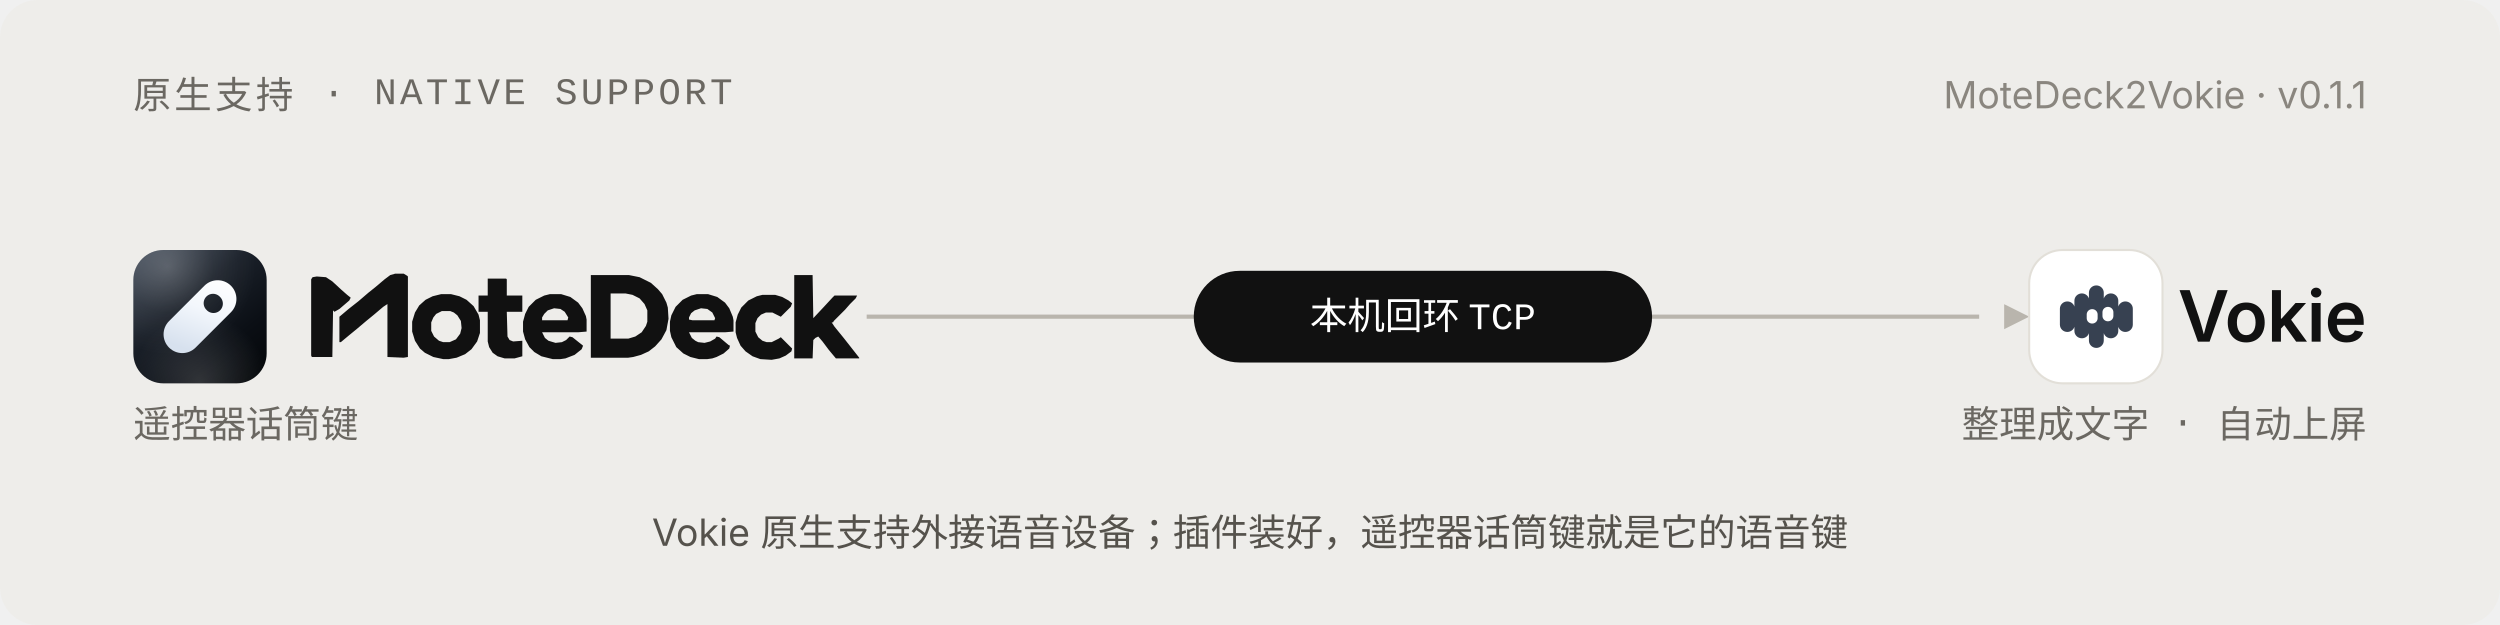
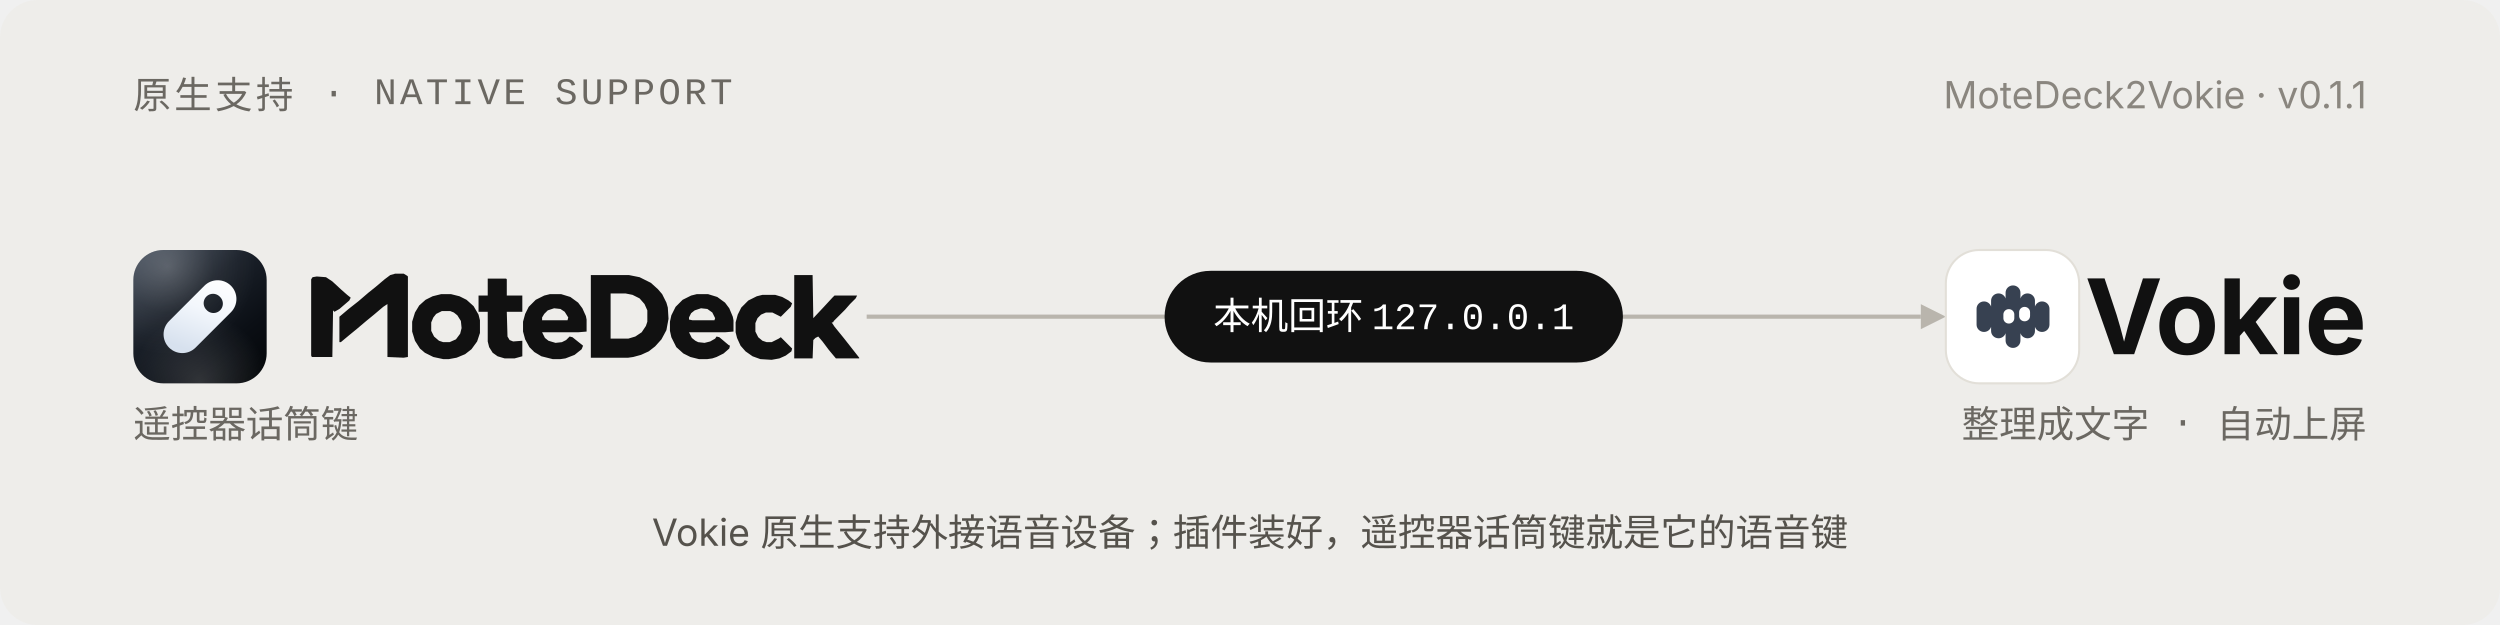
<svg xmlns="http://www.w3.org/2000/svg" viewBox="0 0 1200 300" width="1200" height="300" role="img" aria-labelledby="t d">
  <defs>
    <linearGradient id="glassBody" x1="3.2" y1="0.8" x2="21" y2="23.2" gradientUnits="userSpaceOnUse">
      <stop offset="0" stop-color="#39424F" />
      <stop offset="0.36" stop-color="#1B212A" />
      <stop offset="0.74" stop-color="#0B0F15" />
      <stop offset="1" stop-color="#05080B" />
    </linearGradient>
    <radialGradient id="glassSheen" cx="6.2" cy="3" r="15.8" gradientUnits="userSpaceOnUse">
      <stop offset="0" stop-color="#FFFFFF" stop-opacity="0.22" />
      <stop offset="0.52" stop-color="#FFFFFF" stop-opacity="0.06" />
      <stop offset="1" stop-color="#FFFFFF" stop-opacity="0" />
    </radialGradient>
    <radialGradient id="glassFloor" cx="12" cy="23.8" r="12.2" gradientUnits="userSpaceOnUse">
      <stop offset="0" stop-color="#FFFFFF" stop-opacity="0.16" />
      <stop offset="1" stop-color="#FFFFFF" stop-opacity="0" />
    </radialGradient>
    <linearGradient id="pillBody" x1="9" y1="4.2" x2="15" y2="17.6" gradientUnits="userSpaceOnUse">
      <stop offset="0" stop-color="#FFFFFF" />
      <stop offset="0.46" stop-color="#F3F7FC" />
      <stop offset="1" stop-color="#D7E1EE" />
    </linearGradient>
  </defs>
  <rect width="1200" height="300" rx="18" fill="#EEEDEA" />
  <text x="64" y="52" font-family="'SFMono-Regular', Consolas, 'Liberation Mono', Menlo, monospace" font-size="18" letter-spacing="1.6" fill="#6B6862">原生支持 · NATIVE SUPPORT</text>
  <text x="1136" y="52" text-anchor="end" font-family="-apple-system, BlinkMacSystemFont, 'Segoe UI Variable Text', 'Segoe UI', 'Microsoft YaHei UI', 'PingFang SC', sans-serif" font-size="18" fill="#8A867F">MoteDeck2Vokie · v0.1.1</text>
  <g transform="translate(64 120) scale(2.6667)">
    <rect width="24" height="24" rx="5.4" fill="url(#glassBody)" />
    <rect width="24" height="24" rx="5.4" fill="url(#glassSheen)" />
    <rect width="24" height="24" rx="5.4" fill="url(#glassFloor)" />
    <g transform="rotate(45 12 12)">
      <path fill="url(#pillBody)" fill-rule="evenodd" d="M12 4.125A3.375 3.375 0 0 1 15.375 7.5V16.5A3.375 3.375 0 0 1 8.625 16.5V7.5A3.375 3.375 0 0 1 12 4.125ZM12 6.938A1.688 1.688 0 1 1 12 10.312A1.688 1.688 0 1 1 12 6.938Z" />
    </g>
  </g>
  <g transform="translate(148 130) scale(0.339)">
    <path fill="#111111" d="M123.0,4.0 L135.0,4.0 L140.0,7.0 L141.0,8.0 L141.0,122.0 L135.0,123.0 L112.0,122.0 L112.0,47.0 L106.0,51.0 L93.0,62.0 L82.0,71.0 L69.0,82.0 L58.0,91.0 L46.0,101.0 L44.0,101.0 L44.0,65.0 L57.0,54.0 L71.0,43.0 L85.0,31.0 L95.0,23.0 L108.0,12.0 L116.0,6.0 Z M400.0,6.0 L454.0,6.0 L469.0,9.0 L485.0,17.0 L495.0,26.0 L501.0,33.0 L507.0,45.0 L509.0,52.0 L510.0,68.0 L507.0,84.0 L500.0,97.0 L491.0,107.0 L482.0,114.0 L471.0,119.0 L460.0,122.0 L453.0,123.0 L400.0,123.0 Z M428.0,32.0 L428.0,96.0 L453.0,96.0 L463.0,93.0 L472.0,87.0 L478.0,78.0 L480.0,72.0 L480.0,56.0 L476.0,47.0 L469.0,39.0 L459.0,34.0 L449.0,32.0 Z M688.0,6.0 L714.0,6.0 L715.0,67.0 L730.0,51.0 L742.0,38.0 L745.0,35.0 L777.0,35.0 L775.0,39.0 L767.0,47.0 L760.0,55.0 L744.0,71.0 L743.0,73.0 L741.0,73.0 L745.0,79.0 L758.0,95.0 L769.0,109.0 L780.0,123.0 L780.0,124.0 L747.0,124.0 L737.0,112.0 L728.0,100.0 L722.0,93.0 L718.0,95.0 L715.0,98.0 L714.0,124.0 L688.0,124.0 Z M12.0,8.0 L25.0,9.0 L34.0,15.0 L47.0,27.0 L55.0,34.0 L60.0,38.0 L58.0,42.0 L44.0,54.0 L37.0,58.0 L35.0,56.0 L34.0,122.0 L5.0,122.0 L4.0,120.0 L4.0,12.0 L6.0,9.0 Z M254.0,11.0 L280.0,11.0 L281.0,12.0 L281.0,35.0 L303.0,35.0 L303.0,58.0 L281.0,58.0 L282.0,93.0 L285.0,98.0 L290.0,100.0 L303.0,99.0 L303.0,121.0 L292.0,124.0 L278.0,124.0 L268.0,121.0 L261.0,116.0 L256.0,108.0 L254.0,100.0 L254.0,58.0 L241.0,58.0 L241.0,35.0 L254.0,35.0 Z M188.0,33.0 L202.0,33.0 L214.0,36.0 L224.0,41.0 L234.0,50.0 L241.0,62.0 L243.0,70.0 L243.0,88.0 L239.0,100.0 L231.0,111.0 L222.0,118.0 L210.0,123.0 L199.0,125.0 L191.0,125.0 L177.0,122.0 L165.0,116.0 L158.0,110.0 L151.0,99.0 L147.0,86.0 L147.0,72.0 L151.0,59.0 L157.0,49.0 L166.0,41.0 L176.0,36.0 Z M189.0,57.0 L181.0,61.0 L177.0,66.0 L174.0,73.0 L174.0,85.0 L178.0,93.0 L185.0,99.0 L191.0,101.0 L200.0,101.0 L209.0,97.0 L215.0,89.0 L217.0,81.0 L216.0,71.0 L211.0,63.0 L206.0,59.0 L201.0,57.0 Z M342.0,33.0 L358.0,33.0 L371.0,37.0 L382.0,45.0 L388.0,53.0 L393.0,64.0 L394.0,69.0 L394.0,86.0 L382.0,87.0 L331.0,87.0 L335.0,95.0 L340.0,99.0 L350.0,102.0 L359.0,101.0 L365.0,98.0 L370.0,93.0 L374.0,94.0 L389.0,106.0 L387.0,111.0 L377.0,119.0 L364.0,124.0 L357.0,125.0 L346.0,125.0 L330.0,121.0 L320.0,115.0 L313.0,108.0 L307.0,97.0 L304.0,86.0 L304.0,72.0 L307.0,61.0 L312.0,51.0 L322.0,41.0 L334.0,35.0 Z M348.0,53.0 L339.0,56.0 L334.0,61.0 L331.0,66.0 L331.0,70.0 L367.0,70.0 L368.0,66.0 L363.0,58.0 L357.0,54.0 Z M550.0,33.0 L566.0,33.0 L579.0,37.0 L590.0,45.0 L596.0,53.0 L601.0,65.0 L602.0,70.0 L602.0,86.0 L590.0,87.0 L539.0,87.0 L543.0,95.0 L548.0,99.0 L552.0,101.0 L561.0,102.0 L569.0,100.0 L576.0,96.0 L578.0,93.0 L582.0,94.0 L595.0,105.0 L597.0,106.0 L596.0,110.0 L588.0,117.0 L578.0,122.0 L572.0,124.0 L565.0,125.0 L553.0,125.0 L541.0,122.0 L531.0,117.0 L521.0,108.0 L514.0,94.0 L512.0,85.0 L512.0,72.0 L514.0,63.0 L520.0,51.0 L530.0,41.0 L542.0,35.0 Z M556.0,53.0 L547.0,56.0 L542.0,60.0 L539.0,66.0 L539.0,69.0 L544.0,70.0 L575.0,70.0 L576.0,67.0 L572.0,59.0 L565.0,54.0 Z M643.0,34.0 L661.0,34.0 L671.0,37.0 L680.0,42.0 L685.0,46.0 L683.0,51.0 L669.0,65.0 L665.0,63.0 L657.0,59.0 L648.0,59.0 L641.0,62.0 L636.0,67.0 L633.0,74.0 L633.0,86.0 L637.0,94.0 L643.0,99.0 L649.0,101.0 L656.0,101.0 L666.0,96.0 L669.0,94.0 L685.0,110.0 L684.0,114.0 L676.0,120.0 L667.0,124.0 L656.0,126.0 L640.0,125.0 L629.0,121.0 L619.0,114.0 L612.0,106.0 L607.0,95.0 L605.0,87.0 L605.0,73.0 L608.0,62.0 L613.0,52.0 L623.0,42.0 L635.0,36.0 Z" />
  </g>
  <text x="64" y="210" font-family="'SFMono-Regular', Consolas, 'Liberation Mono', Menlo, monospace" font-size="18" fill="#6B6862">遥控器话筒键</text>
-   <line x1="416" y1="152" x2="950" y2="152" stroke="#B9B5AD" stroke-width="2" />
-   <path d="M974 152 L962 146 L962 158 Z" fill="#B9B5AD" />
-   <rect x="573" y="130" width="220" height="44" rx="22" fill="#111111" />
-   <text x="683" y="158" text-anchor="middle" font-family="-apple-system, BlinkMacSystemFont, 'Segoe UI Variable Text', 'Segoe UI', 'Microsoft YaHei UI', 'PingFang SC', sans-serif" font-size="18" fill="#FFFFFF">本机回环 <tspan font-family="'SFMono-Regular', Consolas, 'Liberation Mono', Menlo, monospace">TCP</tspan>
+   <line x1="416" y1="152" x2="922" y2="152" stroke="#B9B5AD" stroke-width="2" />
+   <path d="M934 152 L922 146 L922 158 Z" fill="#B9B5AD" />
+   <rect x="559" y="130" width="220" height="44" rx="22" fill="#111111" />
+   <text x="669" y="158" text-anchor="middle" font-family="-apple-system, BlinkMacSystemFont, 'Segoe UI Variable Text', 'Segoe UI', 'Microsoft YaHei UI', 'PingFang SC', sans-serif" font-size="18" fill="#FFFFFF">本机回环 <tspan font-family="'SFMono-Regular', Consolas, 'Liberation Mono', Menlo, monospace">127.0.0.1</tspan>
  </text>
-   <rect x="974" y="120" width="64" height="64" rx="16" fill="#FFFFFF" stroke="#E2DFD8" />
-   <g transform="translate(988 134) scale(1.5)">
+   <rect x="934" y="120" width="64" height="64" rx="16" fill="#FFFFFF" stroke="#E2DFD8" />
+   <g transform="translate(948 134) scale(1.5)">
    <path fill="#374151" d="M12.164 2C13.475 2 14.54 3.042 14.54 4.326V6.2C14.839 5.25 15.743 4.559 16.811 4.559C18.122 4.559 19.186 5.601 19.186 6.885V8.769C19.485 7.818 20.39 7.127 21.458 7.127C22.769 7.127 23.833 8.169 23.833 9.453V14.565C23.833 15.849 22.769 16.891 21.458 16.892C20.39 16.892 19.485 16.2 19.186 15.249V16.594C19.186 17.878 18.122 18.92 16.811 18.92V18.916C15.742 18.916 14.839 18.224 14.54 17.273V19.674C14.54 20.958 13.475 22 12.164 22C10.853 22 9.789 20.958 9.789 19.674V17.29C9.487 18.234 8.586 18.92 7.522 18.92V18.916C6.211 18.916 5.147 17.874 5.146 16.59V15.249C4.848 16.2 3.944 16.891 2.876 16.892C1.565 16.892 0.5 15.849 0.5 14.565V9.453C0.5 8.169 1.565 7.127 2.876 7.127C3.944 7.127 4.848 7.818 5.146 8.769V6.885C5.147 5.601 6.211 4.559 7.522 4.559C8.586 4.559 9.486 5.244 9.789 6.188V4.326C9.789 3.042 10.853 2 12.164 2ZM10.829 9.588C9.863 9.588 9.081 10.354 9.081 11.3V12.495C9.081 13.441 9.863 14.207 10.829 14.207C11.795 14.207 12.577 13.441 12.577 12.495V11.3C12.577 10.354 11.795 9.588 10.829 9.588ZM15.87 8.867C14.905 8.867 14.122 9.634 14.122 10.579V11.774C14.122 12.72 14.905 13.486 15.87 13.486C16.836 13.486 17.619 12.72 17.619 11.774V10.579C17.619 9.634 16.836 8.867 15.87 8.867Z" />
  </g>
-   <text x="1136" y="164" text-anchor="end" font-family="-apple-system, BlinkMacSystemFont, 'Segoe UI Variable Text', 'Segoe UI', 'Microsoft YaHei UI', 'PingFang SC', sans-serif" font-size="34" font-weight="600" letter-spacing="-0.3" fill="#111111">Vokie</text>
+   <text x="1136" y="170" text-anchor="end" font-family="-apple-system, BlinkMacSystemFont, 'Segoe UI Variable Text', 'Segoe UI', 'Microsoft YaHei UI', 'PingFang SC', sans-serif" font-size="50" font-weight="700" letter-spacing="-0.5" fill="#111111">Vokie</text>
  <text x="1136" y="210" text-anchor="end" font-family="'SFMono-Regular', Consolas, 'Liberation Mono', Menlo, monospace" font-size="18" fill="#6B6862">整理成文字 · 自动上屏</text>
  <text x="600" y="262" text-anchor="middle" font-family="-apple-system, BlinkMacSystemFont, 'Segoe UI Variable Text', 'Segoe UI', 'Microsoft YaHei UI', 'PingFang SC', sans-serif" font-size="18" fill="#55524C">Vokie 原生支持外接语音设备；插件装好，遥控器话筒键就是它的语音键</text>
</svg>
